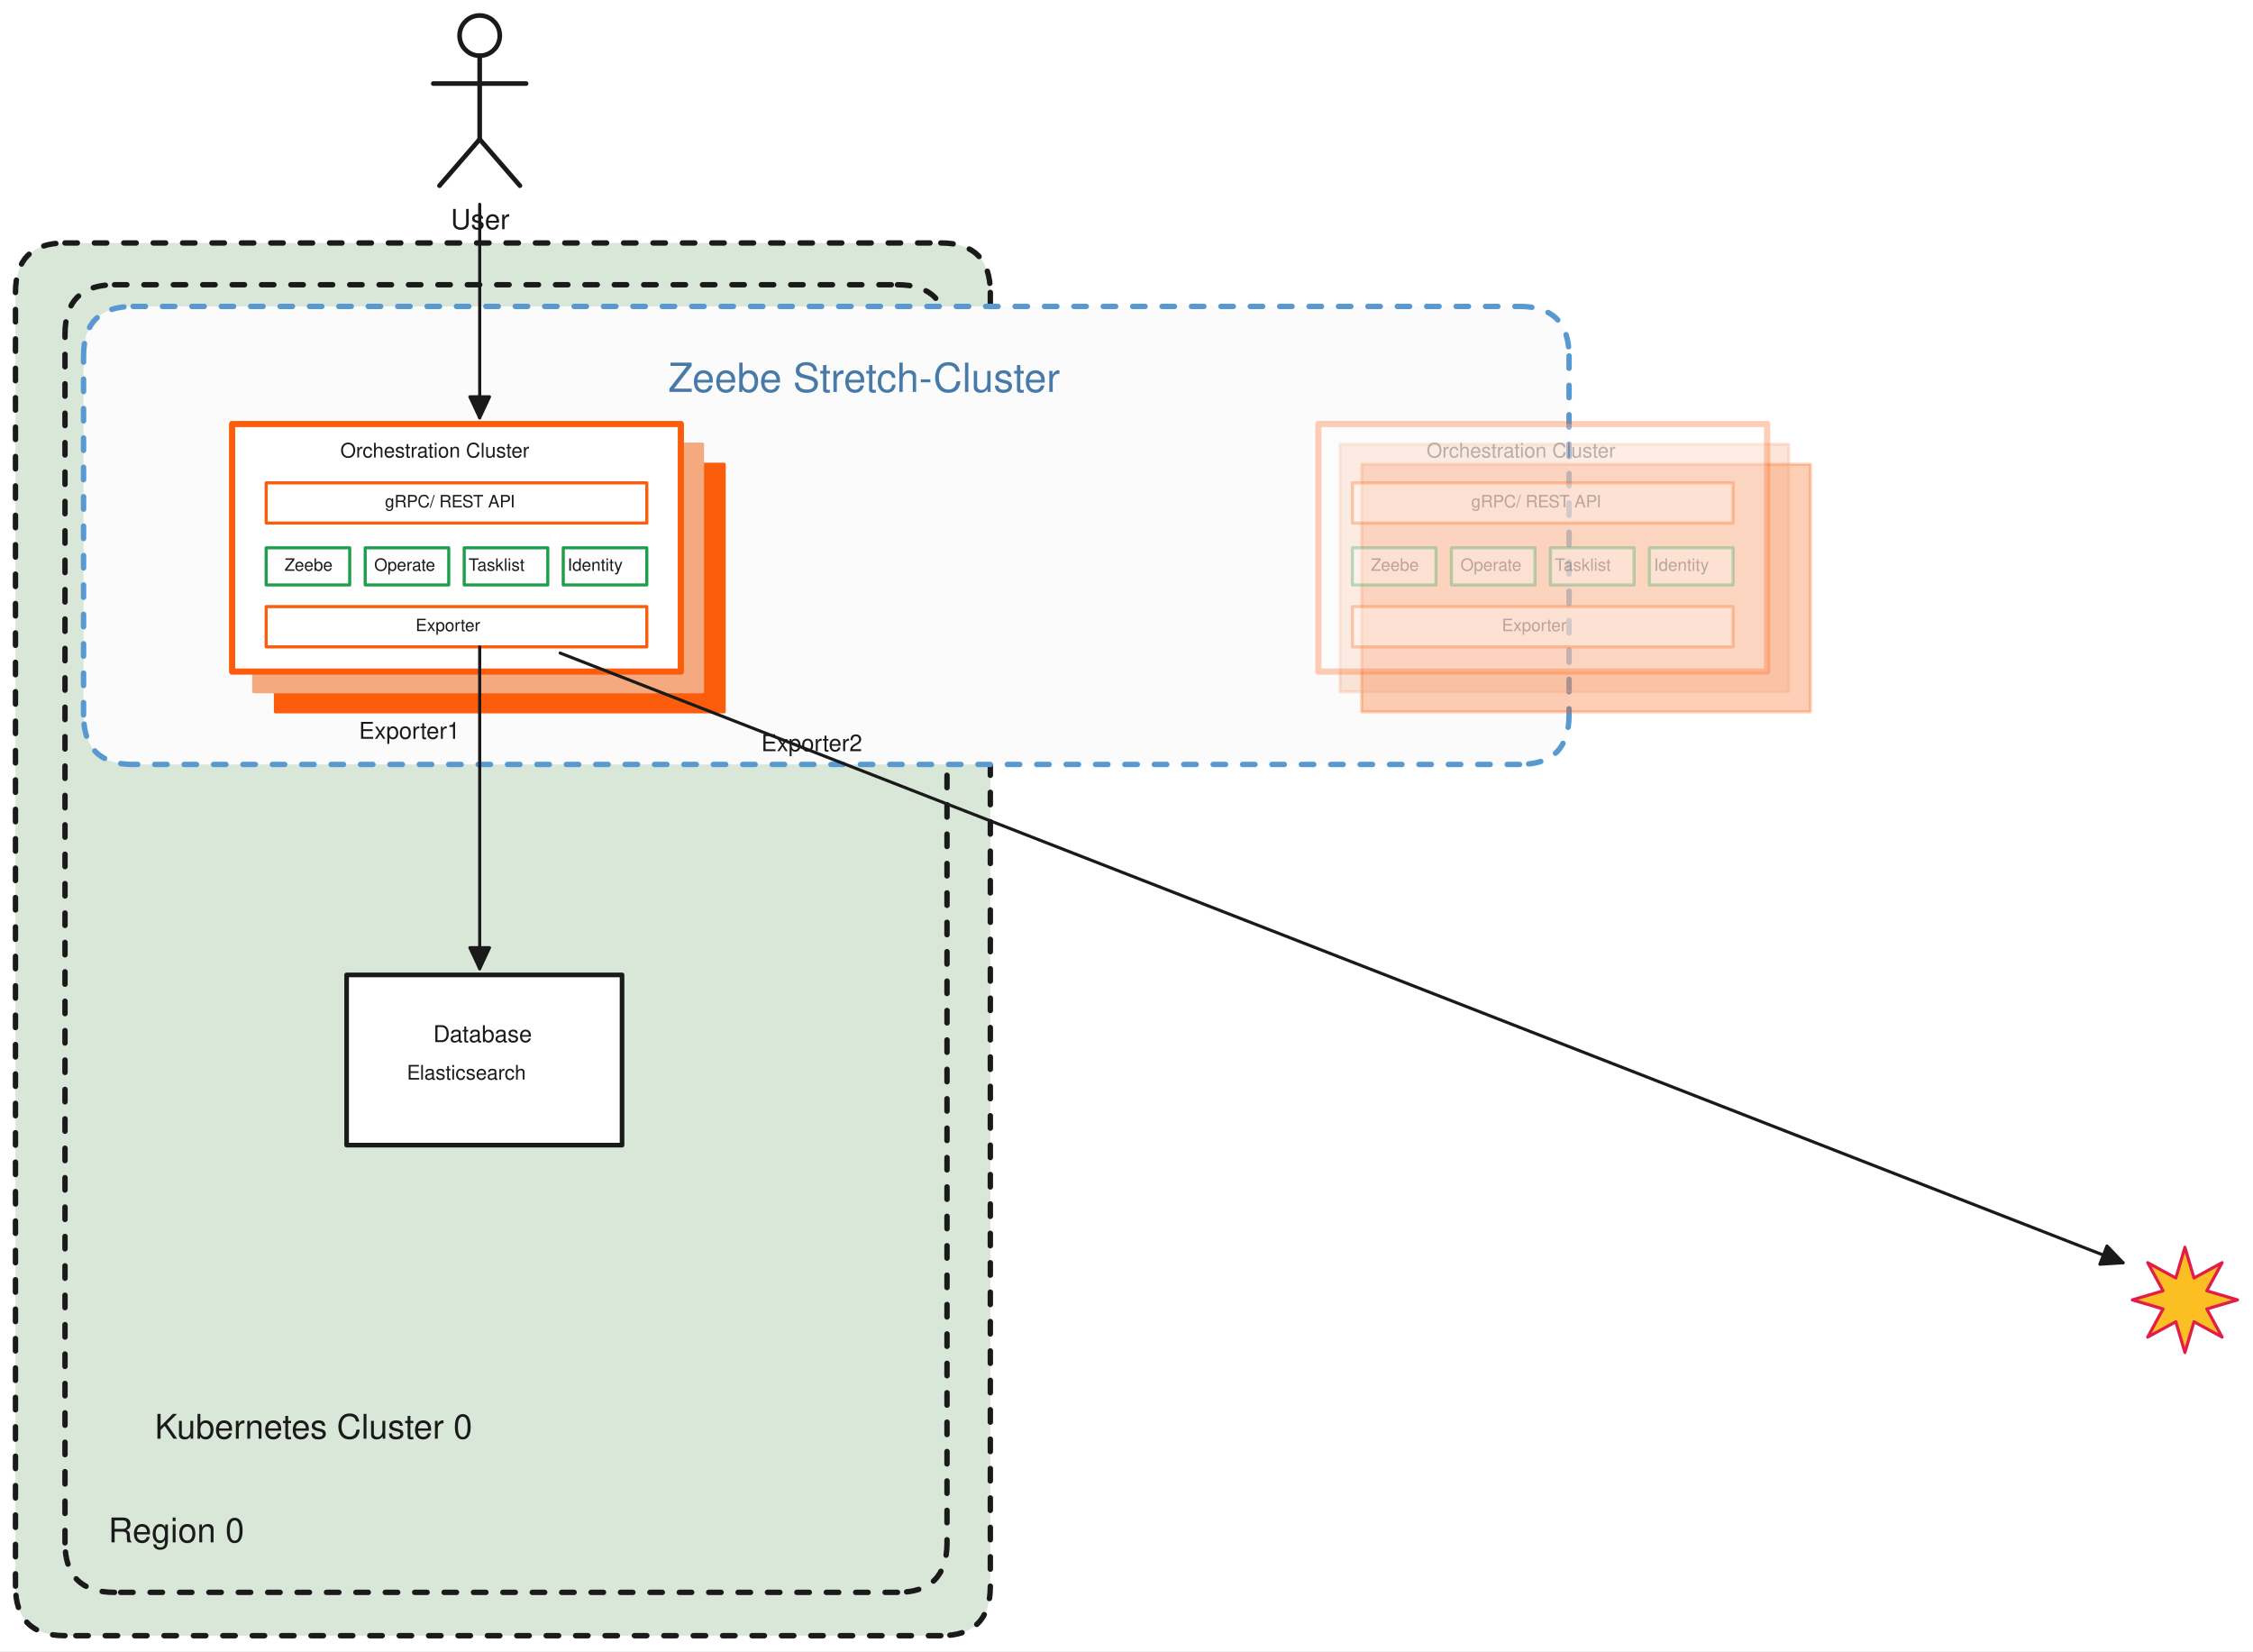
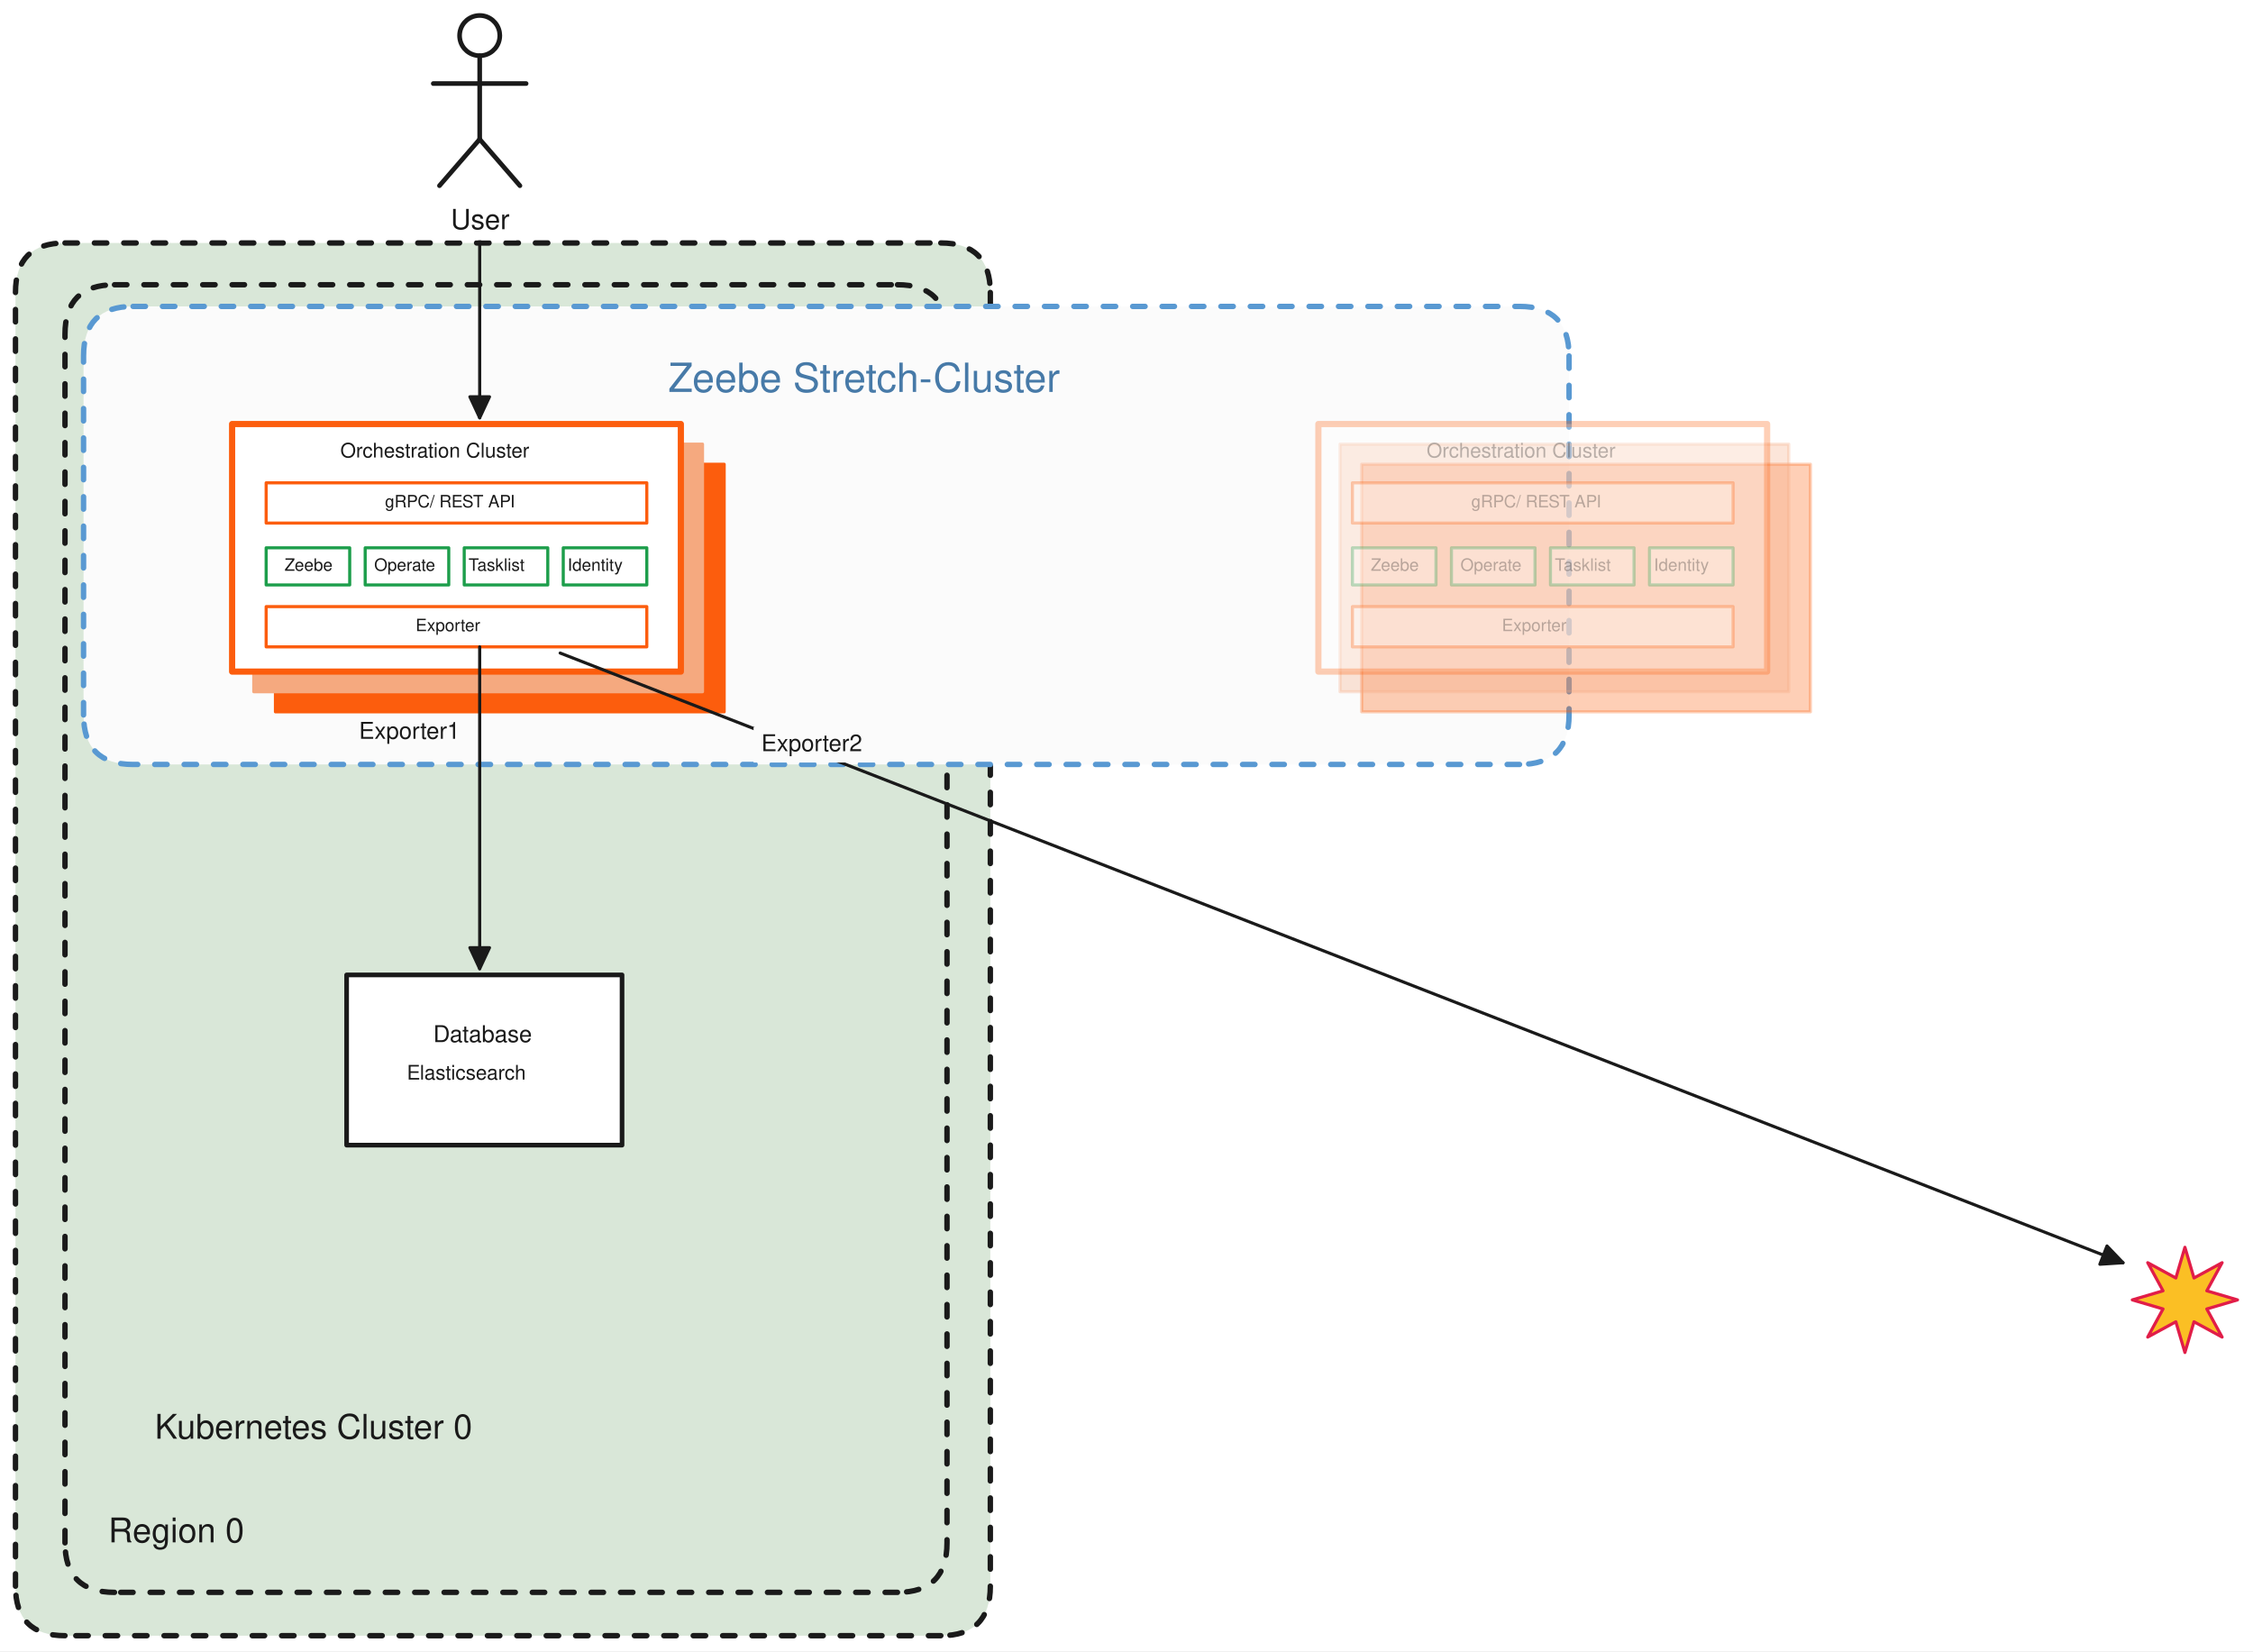
<svg xmlns="http://www.w3.org/2000/svg" version="1.1" viewBox="0 0 1456 1067" width="2912" height="2134">
  <defs>
    <style class="style-fonts">
      </style>
  </defs>
  <rect x="0" y="0" width="1456" height="1067" fill="#ffffff" />
  <g stroke-linecap="round" transform="translate(297 10) rotate(0 13 13)">
    <path d="M26 13 C26 13.75, 25.93 14.52, 25.8 15.26 C25.67 16, 25.47 16.74, 25.22 17.45 C24.96 18.15, 24.63 18.85, 24.26 19.5 C23.88 20.15, 23.44 20.78, 22.96 21.36 C22.47 21.93, 21.93 22.47, 21.36 22.96 C20.78 23.44, 20.15 23.88, 19.5 24.26 C18.85 24.63, 18.15 24.96, 17.45 25.22 C16.74 25.47, 16 25.67, 15.26 25.8 C14.52 25.93, 13.75 26, 13 26 C12.25 26, 11.48 25.93, 10.74 25.8 C10 25.67, 9.26 25.47, 8.55 25.22 C7.85 24.96, 7.15 24.63, 6.5 24.26 C5.85 23.88, 5.22 23.44, 4.64 22.96 C4.07 22.47, 3.53 21.93, 3.04 21.36 C2.56 20.78, 2.12 20.15, 1.74 19.5 C1.37 18.85, 1.04 18.15, 0.78 17.45 C0.53 16.74, 0.33 16, 0.2 15.26 C0.07 14.52, 0 13.75, 0 13 C0 12.25, 0.07 11.48, 0.2 10.74 C0.33 10, 0.53 9.26, 0.78 8.55 C1.04 7.85, 1.37 7.15, 1.74 6.5 C2.12 5.85, 2.56 5.22, 3.04 4.64 C3.53 4.07, 4.07 3.53, 4.64 3.04 C5.22 2.56, 5.85 2.12, 6.5 1.74 C7.15 1.37, 7.85 1.04, 8.55 0.78 C9.26 0.53, 10 0.33, 10.74 0.2 C11.48 0.07, 12.25 0, 13 0 C13.75 0, 14.52 0.07, 15.26 0.2 C16 0.33, 16.74 0.53, 17.45 0.78 C18.15 1.04, 18.85 1.37, 19.5 1.74 C20.15 2.12, 20.78 2.56, 21.36 3.04 C21.93 3.53, 22.47 4.07, 22.96 4.64 C23.44 5.22, 23.88 5.85, 24.26 6.5 C24.63 7.15, 24.96 7.85, 25.22 8.55 C25.47 9.26, 25.67 10, 25.8 10.74 C25.93 11.48, 25.97 12.62, 26 13 C26.03 13.38, 26.03 12.62, 26 13" stroke="#1a1a1a" stroke-width="3" fill="none" />
  </g>
  <g stroke-linecap="round">
    <g transform="translate(310 36) rotate(0 0 27)">
      <path d="M0 0 C0 11.04, 0 22.09, 0 54 M0 0 C0 16.08, 0 32.16, 0 54" stroke="#1a1a1a" stroke-width="3" fill="none" />
    </g>
  </g>
  <mask />
  <g stroke-linecap="round">
    <g transform="translate(280 54) rotate(0 30 0)">
      <path d="M0 0 C12.27 0, 24.55 0, 60 0 M0 0 C12.1 0, 24.21 0, 60 0" stroke="#1a1a1a" stroke-width="3" fill="none" />
    </g>
  </g>
  <mask />
  <g stroke-linecap="round">
    <g transform="translate(310 90) rotate(0 -13 15)">
      <path d="M0 0 C-5.32 6.14, -10.64 12.28, -26 30 M0 0 C-7.95 9.17, -15.9 18.34, -26 30" stroke="#1a1a1a" stroke-width="3" fill="none" />
    </g>
  </g>
  <mask />
  <g stroke-linecap="round">
    <g transform="translate(310 90) rotate(0 13 15)">
      <path d="M0 0 C5.32 6.14, 10.64 12.28, 26 30 M0 0 C5.45 6.29, 10.9 12.58, 26 30" stroke="#1a1a1a" stroke-width="3" fill="none" />
    </g>
  </g>
  <mask />
-   <g transform="translate(291.3 132) rotate(0 18.7 10.625)">
-     <text x="0" y="16.11" font-family="Helvetica, Segoe UI Emoji" font-size="18px" fill="#1a1a1a" text-anchor="start" style="white-space: pre;" direction="ltr" dominant-baseline="alphabetic">User</text>
-   </g>
  <g stroke-linecap="round" transform="translate(10 157) rotate(0 315 450)">
    <path d="M32 0 C219.19 0, 406.38 0, 598 0 C619.33 0, 630 10.67, 630 32 C630 283.56, 630 535.12, 630 868 C630 889.33, 619.33 900, 598 900 C453.5 900, 308.99 900, 32 900 C10.67 900, 0 889.33, 0 868 C0 663.64, 0 459.28, 0 32 C0 10.67, 10.67 0, 32 0" stroke="none" stroke-width="0" fill="#d9e7d8" />
    <path d="M32 0 C147.85 0, 263.7 0, 598 0 M598 0 C619.33 0, 630 10.67, 630 32 M630 32 C630 239.89, 630 447.78, 630 868 M630 868 C630 889.33, 619.33 900, 598 900 M598 900 C463.63 900, 329.26 900, 32 900 M32 900 C10.67 900, 0 889.33, 0 868 M0 868 C0 643.64, 0 419.27, 0 32 M0 32 C0 10.67, 10.67 0, 32 0" stroke="#1a1a1a" stroke-width="3.5" fill="none" stroke-dasharray="8 11" />
  </g>
  <g stroke-linecap="round" transform="translate(42 184) rotate(0 285 422.5)">
    <path d="M32 0 C135.59 0, 239.17 0, 538 0 M538 0 C559.33 0, 570 10.67, 570 32 M570 32 C570 342.94, 570 653.89, 570 813 M570 813 C570 834.33, 559.33 845, 538 845 M538 845 C355.88 845, 173.76 845, 32 845 M32 845 C10.67 845, 0 834.33, 0 813 M0 813 C0 541.88, 0 270.76, 0 32 M0 32 C0 10.67, 10.67 0, 32 0" stroke="#1a1a1a" stroke-width="3.5" fill="none" stroke-dasharray="8 11" />
  </g>
  <g transform="translate(100 910) rotate(0 121 13.75)">
    <text x="0" y="19.69" font-family="Helvetica, Segoe UI Emoji" font-size="22px" fill="#1a1a1a" text-anchor="start" style="white-space: pre;" direction="ltr" dominant-baseline="alphabetic">Kubernetes Cluster 0</text>
  </g>
  <g transform="translate(70 977) rotate(0 48.4 13.75)">
    <text x="0" y="19.69" font-family="Helvetica, Segoe UI Emoji" font-size="22px" fill="#1a1a1a" text-anchor="start" style="white-space: pre;" direction="ltr" dominant-baseline="alphabetic">Region 0</text>
  </g>
  <g stroke-linecap="round" transform="translate(54 198) rotate(0 480 148)">
    <path d="M32 0 C363.12 0, 694.23 0, 928 0 C949.33 0, 960 10.67, 960 32 C960 84.54, 960 137.08, 960 264 C960 285.33, 949.33 296, 928 296 C671.77 296, 415.54 296, 32 296 C10.67 296, 0 285.33, 0 264 C0 210.66, 0 157.32, 0 32 C0 10.67, 10.67 0, 32 0" stroke="none" stroke-width="0" fill="#fbfbfb" />
    <path d="M32 0 C215.51 0, 399.02 0, 928 0 M928 0 C949.33 0, 960 10.67, 960 32 M960 32 C960 89.19, 960 146.39, 960 264 M960 264 C960 285.33, 949.33 296, 928 296 M928 296 C634.59 296, 341.18 296, 32 296 M32 296 C10.67 296, 0 285.33, 0 264 M0 264 C0 175.04, 0 86.08, 0 32 M0 32 C0 10.67, 10.67 0, 32 0" stroke="#5999d2" stroke-width="3.5" fill="none" stroke-dasharray="8 11" />
  </g>
  <g transform="translate(431.85 230) rotate(0 150.15 16.25)">
    <text x="0" y="23.271" font-family="Helvetica, Segoe UI Emoji" font-size="26px" fill="#477aa8" text-anchor="start" style="white-space: pre;" direction="ltr" dominant-baseline="alphabetic">Zeebe Stretch-Cluster</text>
  </g>
  <g stroke-linecap="round" transform="translate(178 300) rotate(0 145 80)">
    <path d="M0 0 L290 0 L290 160 L0 160" stroke="none" stroke-width="0" fill="#fc5d0d" />
    <path d="M0 0 C59.41 0, 118.83 0, 290 0 M0 0 C69.98 0, 139.95 0, 290 0 M290 0 C290 45.54, 290 91.09, 290 160 M290 0 C290 32.84, 290 65.68, 290 160 M290 160 C208.8 160, 127.61 160, 0 160 M290 160 C189.77 160, 89.54 160, 0 160 M0 160 C0 111.13, 0 62.26, 0 0 M0 160 C0 120.13, 0 80.25, 0 0" stroke="#fc5d0d" stroke-width="2" fill="none" />
  </g>
  <g stroke-linecap="round" transform="translate(164 287) rotate(0 145 80)">
    <path d="M0 0 L290 0 L290 160 L0 160" stroke="none" stroke-width="0" fill="#f5a97f" />
    <path d="M0 0 C59.42 0, 118.84 0, 290 0 M0 0 C100.12 0, 200.25 0, 290 0 M290 0 C290 52.89, 290 105.79, 290 160 M290 0 C290 37.15, 290 74.31, 290 160 M290 160 C228.93 160, 167.86 160, 0 160 M290 160 C222.73 160, 155.45 160, 0 160 M0 160 C0 113.56, 0 67.12, 0 0 M0 160 C0 110.42, 0 60.84, 0 0" stroke="#f5a97f" stroke-width="2" fill="none" />
  </g>
  <g stroke-linecap="round" transform="translate(150 274) rotate(0 145 80)">
    <path d="M0 0 L290 0 L290 160 L0 160" stroke="none" stroke-width="0" fill="#ffffff" />
    <path d="M0 0 C59.43 0, 118.86 0, 290 0 M0 0 C72.27 0, 144.54 0, 290 0 M290 0 C290 60.24, 290 120.49, 290 160 M290 0 C290 41.47, 290 82.94, 290 160 M290 160 C191.06 160, 92.12 160, 0 160 M290 160 C197.68 160, 105.36 160, 0 160 M0 160 C0 115.99, 0 71.98, 0 0 M0 160 C0 100.72, 0 41.43, 0 0" stroke="#fc5d0d" stroke-width="4" fill="none" />
  </g>
  <g transform="translate(219.925 284) rotate(0 75.075 8.125)">
    <text x="0" y="11.635" font-family="Helvetica, Segoe UI Emoji" font-size="13px" fill="#1a1a1a" text-anchor="start" style="white-space: pre;" direction="ltr" dominant-baseline="alphabetic">Orchestration Cluster</text>
  </g>
  <g stroke-linecap="round" transform="translate(172 312) rotate(0 123 13)">
    <path d="M0 0 L246 0 L246 26 L0 26" stroke="none" stroke-width="0" fill="#ffffff" />
    <path d="M0 0 C50.43 0, 100.86 0, 246 0 M0 0 C63.25 0, 126.5 0, 246 0 M246 0 C246 6.98, 246 13.96, 246 26 M246 0 C246 8.14, 246 16.28, 246 26 M246 26 C196.22 26, 146.44 26, 0 26 M246 26 C174.4 26, 102.79 26, 0 26 M0 26 C0 19.64, 0 13.28, 0 0 M0 26 C0 18.41, 0 10.83, 0 0" stroke="#fc5d0d" stroke-width="2" fill="none" />
  </g>
  <g transform="translate(248.8 318) rotate(0 46.2 7.5)">
    <text x="0" y="9.845" font-family="Helvetica, Segoe UI Emoji" font-size="11px" fill="#1a1a1a" text-anchor="start" style="white-space: pre;" direction="ltr" dominant-baseline="alphabetic">gRPC/ REST API</text>
  </g>
  <g stroke-linecap="round" transform="translate(172 354) rotate(0 27 12)">
    <path d="M0 0 L54 0 L54 24 L0 24" stroke="none" stroke-width="0" fill="#ffffff" />
    <path d="M0 0 C11.07 0, 22.15 0, 54 0 M0 0 C14.31 0, 28.62 0, 54 0 M54 0 C54 8.65, 54 17.29, 54 24 M54 0 C54 8.81, 54 17.62, 54 24 M54 24 C39.77 24, 25.54 24, 0 24 M54 24 C39.75 24, 25.51 24, 0 24 M0 24 C0 18.86, 0 13.71, 0 0 M0 24 C0 18.89, 0 13.77, 0 0" stroke="#1d9e4b" stroke-width="2" fill="none" />
  </g>
  <g transform="translate(183.875 359) rotate(0 15.125 6.875)">
    <text x="0" y="9.845" font-family="Helvetica, Segoe UI Emoji" font-size="11px" fill="#1a1a1a" text-anchor="start" style="white-space: pre;" direction="ltr" dominant-baseline="alphabetic">Zeebe</text>
  </g>
  <g stroke-linecap="round" transform="translate(236 354) rotate(0 27 12)">
    <path d="M0 0 L54 0 L54 24 L0 24" stroke="none" stroke-width="0" fill="#ffffff" />
    <path d="M0 0 C11.08 0, 22.15 0, 54 0 M0 0 C14.74 0, 29.48 0, 54 0 M54 0 C54 6.05, 54 12.1, 54 24 M54 0 C54 5.3, 54 10.61, 54 24 M54 24 C36.47 24, 18.93 24, 0 24 M54 24 C41.23 24, 28.45 24, 0 24 M0 24 C0 14.78, 0 5.57, 0 0 M0 24 C0 15.97, 0 7.95, 0 0" stroke="#1d9e4b" stroke-width="2" fill="none" />
  </g>
  <g transform="translate(241.825 359) rotate(0 21.175 6.875)">
    <text x="0" y="9.845" font-family="Helvetica, Segoe UI Emoji" font-size="11px" fill="#1a1a1a" text-anchor="start" style="white-space: pre;" direction="ltr" dominant-baseline="alphabetic">Operate</text>
  </g>
  <g stroke-linecap="round" transform="translate(300 354) rotate(0 27 12)">
    <path d="M0 0 L54 0 L54 24 L0 24" stroke="none" stroke-width="0" fill="#ffffff" />
    <path d="M0 0 C11.08 0, 22.16 0, 54 0 M0 0 C15.17 0, 30.33 0, 54 0 M54 0 C54 8.26, 54 16.51, 54 24 M54 0 C54 6.6, 54 13.2, 54 24 M54 24 C33.16 24, 12.32 24, 0 24 M54 24 C42.7 24, 31.4 24, 0 24 M0 24 C0 15.51, 0 7.03, 0 0 M0 24 C0 17.86, 0 11.73, 0 0" stroke="#1d9e4b" stroke-width="2" fill="none" />
  </g>
  <g transform="translate(302.8 359) rotate(0 24.2 6.875)">
    <text x="0" y="9.845" font-family="Helvetica, Segoe UI Emoji" font-size="11px" fill="#1a1a1a" text-anchor="start" style="white-space: pre;" direction="ltr" dominant-baseline="alphabetic">Tasklist</text>
  </g>
  <g stroke-linecap="round" transform="translate(364 354) rotate(0 27 12)">
    <path d="M0 0 L54 0 L54 24 L0 24" stroke="none" stroke-width="0" fill="#ffffff" />
    <path d="M0 0 C11.08 0, 22.17 0, 54 0 M0 0 C15.59 0, 31.19 0, 54 0 M54 0 C54 5.66, 54 11.32, 54 24 M54 0 C54 7.89, 54 15.79, 54 24 M54 24 C40.66 24, 27.32 24, 0 24 M54 24 C33.37 24, 12.75 24, 0 24 M0 24 C0 16.24, 0 8.49, 0 0 M0 24 C0 14.95, 0 5.9, 0 0" stroke="#1d9e4b" stroke-width="2" fill="none" />
  </g>
  <g transform="translate(366.8 359) rotate(0 24.2 6.875)">
    <text x="0" y="9.845" font-family="Helvetica, Segoe UI Emoji" font-size="11px" fill="#1a1a1a" text-anchor="start" style="white-space: pre;" direction="ltr" dominant-baseline="alphabetic">Identity</text>
  </g>
  <g stroke-linecap="round" transform="translate(172 392) rotate(0 123 13)">
    <path d="M0 0 L246 0 L246 26 L0 26" stroke="none" stroke-width="0" fill="#ffffff" />
    <path d="M0 0 C50.51 0, 101.01 0, 246 0 M0 0 C72.99 0, 145.97 0, 246 0 M246 0 C246 8.52, 246 17.04, 246 26 M246 0 C246 9.95, 246 19.91, 246 26 M246 26 C170.17 26, 94.34 26, 0 26 M246 26 C158.74 26, 71.48 26, 0 26 M0 26 C0 18.39, 0 10.77, 0 0 M0 26 C0 18.24, 0 10.49, 0 0" stroke="#fc5d0d" stroke-width="2" fill="none" />
  </g>
  <g transform="translate(268.6 398) rotate(0 26.4 7.5)">
    <text x="0" y="9.845" font-family="Helvetica, Segoe UI Emoji" font-size="11px" fill="#1a1a1a" text-anchor="start" style="white-space: pre;" direction="ltr" dominant-baseline="alphabetic">Exporter</text>
  </g>
  <g stroke-linecap="round" transform="translate(224 630) rotate(0 89 55)">
    <path d="M0 0 L178 0 L178 110 L0 110" stroke="none" stroke-width="0" fill="#ffffff" />
    <path d="M0 0 C36.56 0, 73.11 0, 178 0 M0 0 C54.22 0, 108.44 0, 178 0 M178 0 C178 24.16, 178 48.31, 178 110 M178 0 C178 26.05, 178 52.09, 178 110 M178 110 C112.24 110, 46.48 110, 0 110 M178 110 C119.71 110, 61.43 110, 0 110 M0 110 C0 81.13, 0 52.26, 0 0 M0 110 C0 85.84, 0 61.68, 0 0" stroke="#1a1a1a" stroke-width="3" fill="none" />
  </g>
  <g transform="translate(280 660) rotate(0 33 9.375)">
    <text x="0" y="13.425" font-family="Helvetica, Segoe UI Emoji" font-size="15px" fill="#1a1a1a" text-anchor="start" style="white-space: pre;" direction="ltr" dominant-baseline="alphabetic">Database</text>
  </g>
  <g transform="translate(262.95 686) rotate(0 50.05 8.75)">
    <text x="0" y="11.635" font-family="Helvetica, Segoe UI Emoji" font-size="13px" fill="#1a1a1a" text-anchor="start" style="white-space: pre;" direction="ltr" dominant-baseline="alphabetic">Elasticsearch</text>
  </g>
  <g stroke-opacity="0.3" fill-opacity="0.3" stroke-linecap="round" transform="translate(880 300) rotate(0 145 80)">
    <path d="M0 0 L290 0 L290 160 L0 160" stroke="none" stroke-width="0" fill="#fc5d0d" />
    <path d="M0 0 C59.59 0, 119.17 0, 290 0 M0 0 C62.78 0, 125.55 0, 290 0 M290 0 C290 57.18, 290 114.37, 290 160 M290 0 C290 50.83, 290 101.66, 290 160 M290 160 C185.25 160, 80.5 160, 0 160 M290 160 C177.9 160, 65.81 160, 0 160 M0 160 C0 125.29, 0 90.59, 0 0 M0 160 C0 127.75, 0 95.5, 0 0" stroke="#fc5d0d" stroke-width="2" fill="none" />
  </g>
  <g stroke-opacity="0.3" fill-opacity="0.3" stroke-linecap="round" transform="translate(866 287) rotate(0 145 80)">
    <path d="M0 0 L290 0 L290 160 L0 160" stroke="none" stroke-width="0" fill="#f5a97f" />
    <path d="M0 0 C59.6 0, 119.19 0, 290 0 M0 0 C92.92 0, 185.85 0, 290 0 M290 0 C290 32.53, 290 65.07, 290 160 M290 0 C290 55.15, 290 110.29, 290 160 M290 160 C205.38 160, 120.76 160, 0 160 M290 160 C210.86 160, 131.71 160, 0 160 M0 160 C0 127.72, 0 95.45, 0 0 M0 160 C0 118.05, 0 76.09, 0 0" stroke="#f5a97f" stroke-width="2" fill="none" />
  </g>
  <g stroke-opacity="0.3" fill-opacity="0.3" stroke-linecap="round" transform="translate(852 274) rotate(0 145 80)">
    <path d="M0 0 L290 0 L290 160 L0 160" stroke="none" stroke-width="0" fill="#ffffff" />
    <path d="M0 0 C59.6 0, 119.21 0, 290 0 M0 0 C65.07 0, 130.14 0, 290 0 M290 0 C290 39.88, 290 79.77, 290 160 M290 0 C290 59.46, 290 118.92, 290 160 M290 160 C225.51 160, 161.01 160, 0 160 M290 160 C185.81 160, 81.62 160, 0 160 M0 160 C0 98.15, 0 36.31, 0 0 M0 160 C0 108.34, 0 56.68, 0 0" stroke="#fc5d0d" stroke-width="4" fill="none" />
  </g>
  <g stroke-opacity="0.3" fill-opacity="0.3" transform="translate(921.925 284) rotate(0 75.075 8.125)">
    <text x="0" y="11.635" font-family="Helvetica, Segoe UI Emoji" font-size="13px" fill="#1a1a1a" text-anchor="start" style="white-space: pre;" direction="ltr" dominant-baseline="alphabetic">Orchestration Cluster</text>
  </g>
  <g stroke-opacity="0.3" fill-opacity="0.3" stroke-linecap="round" transform="translate(874 312) rotate(0 123 13)">
    <path d="M0 0 L246 0 L246 26 L0 26" stroke="none" stroke-width="0" fill="#ffffff" />
    <path d="M0 0 C50.58 0, 101.15 0, 246 0 M0 0 C57.15 0, 114.29 0, 246 0 M246 0 C246 8.87, 246 17.74, 246 26 M246 0 C246 5.86, 246 11.73, 246 26 M246 26 C176.24 26, 106.48 26, 0 26 M246 26 C164.33 26, 82.66 26, 0 26 M0 26 C0 16.74, 0 7.48, 0 0 M0 26 C0 19.65, 0 13.3, 0 0" stroke="#fc5d0d" stroke-width="2" fill="none" />
  </g>
  <g stroke-opacity="0.3" fill-opacity="0.3" transform="translate(950.8 318) rotate(0 46.2 7.5)">
    <text x="0" y="9.845" font-family="Helvetica, Segoe UI Emoji" font-size="11px" fill="#1a1a1a" text-anchor="start" style="white-space: pre;" direction="ltr" dominant-baseline="alphabetic">gRPC/ REST API</text>
  </g>
  <g stroke-opacity="0.3" fill-opacity="0.3" stroke-linecap="round" transform="translate(874 354) rotate(0 27 12)">
    <path d="M0 0 L54 0 L54 24 L0 24" stroke="none" stroke-width="0" fill="#ffffff" />
    <path d="M0 0 C11.11 0, 22.21 0, 54 0 M0 0 C12.97 0, 25.94 0, 54 0 M54 0 C54 5.59, 54 11.18, 54 24 M54 0 C54 6.71, 54 13.42, 54 24 M54 24 C35.38 24, 16.77 24, 0 24 M54 24 C37.54 24, 21.09 24, 0 24 M0 24 C0 16.18, 0 8.36, 0 0 M0 24 C0 15.23, 0 6.46, 0 0" stroke="#1d9e4b" stroke-width="2" fill="none" />
  </g>
  <g stroke-opacity="0.3" fill-opacity="0.3" transform="translate(885.875 359) rotate(0 15.125 6.875)">
    <text x="0" y="9.845" font-family="Helvetica, Segoe UI Emoji" font-size="11px" fill="#1a1a1a" text-anchor="start" style="white-space: pre;" direction="ltr" dominant-baseline="alphabetic">Zeebe</text>
  </g>
  <g stroke-opacity="0.3" fill-opacity="0.3" stroke-linecap="round" transform="translate(938 354) rotate(0 27 12)">
    <path d="M0 0 L54 0 L54 24 L0 24" stroke="none" stroke-width="0" fill="#ffffff" />
    <path d="M0 0 C11.11 0, 22.22 0, 54 0 M0 0 C13.4 0, 26.8 0, 54 0 M54 0 C54 7.8, 54 15.59, 54 24 M54 0 C54 8, 54 16.01, 54 24 M54 24 C42.88 24, 31.76 24, 0 24 M54 24 C39.02 24, 24.03 24, 0 24 M0 24 C0 16.91, 0 9.82, 0 0 M0 24 C0 17.12, 0 10.24, 0 0" stroke="#1d9e4b" stroke-width="2" fill="none" />
  </g>
  <g stroke-opacity="0.3" fill-opacity="0.3" transform="translate(943.825 359) rotate(0 21.175 6.875)">
    <text x="0" y="9.845" font-family="Helvetica, Segoe UI Emoji" font-size="11px" fill="#1a1a1a" text-anchor="start" style="white-space: pre;" direction="ltr" dominant-baseline="alphabetic">Operate</text>
  </g>
  <g stroke-opacity="0.3" fill-opacity="0.3" stroke-linecap="round" transform="translate(1002 354) rotate(0 27 12)">
    <path d="M0 0 L54 0 L54 24 L0 24" stroke="none" stroke-width="0" fill="#ffffff" />
    <path d="M0 0 C11.11 0, 22.22 0, 54 0 M0 0 C13.83 0, 27.65 0, 54 0 M54 0 C54 5.2, 54 10.4, 54 24 M54 0 C54 9.3, 54 18.6, 54 24 M54 24 C39.58 24, 25.15 24, 0 24 M54 24 C40.49 24, 26.98 24, 0 24 M0 24 C0 17.64, 0 11.28, 0 0 M0 24 C0 19.01, 0 14.01, 0 0" stroke="#1d9e4b" stroke-width="2" fill="none" />
  </g>
  <g stroke-opacity="0.3" fill-opacity="0.3" transform="translate(1004.8 359) rotate(0 24.2 6.875)">
    <text x="0" y="9.845" font-family="Helvetica, Segoe UI Emoji" font-size="11px" fill="#1a1a1a" text-anchor="start" style="white-space: pre;" direction="ltr" dominant-baseline="alphabetic">Tasklist</text>
  </g>
  <g stroke-opacity="0.3" fill-opacity="0.3" stroke-linecap="round" transform="translate(1066 354) rotate(0 27 12)">
    <path d="M0 0 L54 0 L54 24 L0 24" stroke="none" stroke-width="0" fill="#ffffff" />
    <path d="M0 0 C11.12 0, 22.23 0, 54 0 M0 0 C14.25 0, 28.51 0, 54 0 M54 0 C54 7.41, 54 14.81, 54 24 M54 0 C54 5.79, 54 11.58, 54 24 M54 24 C36.27 24, 18.54 24, 0 24 M54 24 C41.96 24, 29.92 24, 0 24 M0 24 C0 18.37, 0 12.74, 0 0 M0 24 C0 16.1, 0 8.19, 0 0" stroke="#1d9e4b" stroke-width="2" fill="none" />
  </g>
  <g stroke-opacity="0.3" fill-opacity="0.3" transform="translate(1068.8 359) rotate(0 24.2 6.875)">
    <text x="0" y="9.845" font-family="Helvetica, Segoe UI Emoji" font-size="11px" fill="#1a1a1a" text-anchor="start" style="white-space: pre;" direction="ltr" dominant-baseline="alphabetic">Identity</text>
  </g>
  <g stroke-opacity="0.3" fill-opacity="0.3" stroke-linecap="round" transform="translate(874 392) rotate(0 123 13)">
    <path d="M0 0 L246 0 L246 26 L0 26" stroke="none" stroke-width="0" fill="#ffffff" />
    <path d="M0 0 C50.65 0, 101.31 0, 246 0 M0 0 C66.88 0, 133.76 0, 246 0 M246 0 C246 5.21, 246 10.42, 246 26 M246 0 C246 7.68, 246 15.35, 246 26 M246 26 C150.19 26, 54.38 26, 0 26 M246 26 C148.67 26, 51.34 26, 0 26 M0 26 C0 20.69, 0 15.38, 0 0 M0 26 C0 19.48, 0 12.97, 0 0" stroke="#fc5d0d" stroke-width="2" fill="none" />
  </g>
  <g stroke-opacity="0.3" fill-opacity="0.3" transform="translate(970.6 398) rotate(0 26.4 7.5)">
    <text x="0" y="9.845" font-family="Helvetica, Segoe UI Emoji" font-size="11px" fill="#1a1a1a" text-anchor="start" style="white-space: pre;" direction="ltr" dominant-baseline="alphabetic">Exporter</text>
  </g>
  <g stroke-linecap="round">
    <g transform="translate(310 132) rotate(0 0 69)">
      <path d="M0 0 C0 28.42, 0 56.85, 0 138 M0 0 C0 38.61, 0 77.22, 0 138" stroke="#1a1a1a" stroke-width="2" fill="none" />
    </g>
    <g transform="translate(310 132) rotate(0 0 69)">
      <path d="M0 138 L-6.34 124.41 L6.34 124.41 L0 138" stroke="none" stroke-width="0" fill="#1a1a1a" fill-rule="evenodd" />
      <path d="M0 138 C-1.31 135.2, -2.61 132.4, -6.34 124.41 M0 138 C-1.77 134.2, -3.55 130.39, -6.34 124.41 M-6.34 124.41 C-2.63 124.41, 1.07 124.41, 6.34 124.41 M-6.34 124.41 C-1.91 124.41, 2.52 124.41, 6.34 124.41 M6.34 124.41 C4.75 127.81, 3.16 131.22, 0 138 M6.34 124.41 C4 129.41, 1.67 134.42, 0 138 M0 138 C0 138, 0 138, 0 138 M0 138 C0 138, 0 138, 0 138" stroke="#1a1a1a" stroke-width="2" fill="none" />
    </g>
  </g>
  <mask />
  <g stroke-linecap="round">
    <g transform="translate(310 418) rotate(0 0 104)">
      <path d="M0 0 C0 42.85, 0 85.7, 0 208 M0 0 C0 79.82, 0 159.64, 0 208" stroke="#1a1a1a" stroke-width="2" fill="none" />
    </g>
    <g transform="translate(310 418) rotate(0 0 104)">
      <path d="M0 208 L-6.34 194.41 L6.34 194.41 L0 208" stroke="none" stroke-width="0" fill="#1a1a1a" fill-rule="evenodd" />
      <path d="M0 208 C-1.31 205.2, -2.61 202.4, -6.34 194.41 M0 208 C-2.43 202.78, -4.87 197.57, -6.34 194.41 M-6.34 194.41 C-2.05 194.41, 2.24 194.41, 6.34 194.41 M-6.34 194.41 C-1.57 194.41, 3.2 194.41, 6.34 194.41 M6.34 194.41 C3.92 199.59, 1.51 204.77, 0 208 M6.34 194.41 C4.72 197.87, 3.11 201.33, 0 208 M0 208 C0 208, 0 208, 0 208 M0 208 C0 208, 0 208, 0 208" stroke="#1a1a1a" stroke-width="2" fill="none" />
    </g>
  </g>
  <mask />
  <g transform="translate(232 464) rotate(0 37.125 9.375)">
    <text x="0" y="13.425" font-family="Helvetica, Segoe UI Emoji" font-size="15px" fill="#1a1a1a" text-anchor="start" style="white-space: pre;" direction="ltr" dominant-baseline="alphabetic">Exporter1</text>
  </g>
  <g stroke-linecap="round">
    <g transform="translate(362 422) rotate(0 505 197)">
      <path d="M0 0 C208.13 81.19, 416.26 162.38, 1010 394 M0 0 C395.57 154.31, 791.14 308.62, 1010 394" stroke="#1a1a1a" stroke-width="2" fill="none" />
    </g>
    <g transform="translate(362 422) rotate(0 505 197)">
      <path d="M1010 394 L995.03 394.97 L999.64 383.15 L1010 394" stroke="none" stroke-width="0" fill="#1a1a1a" fill-rule="evenodd" />
      <path d="M1010 394 C1006.92 394.2, 1003.83 394.4, 995.03 394.97 M1010 394 C1004.14 394.38, 998.27 394.76, 995.03 394.97 M995.03 394.97 C996.09 392.25, 997.15 389.53, 999.64 383.15 M995.03 394.97 C996.09 392.25, 997.15 389.53, 999.64 383.15 M999.64 383.15 C1002.15 385.78, 1004.66 388.41, 1010 394 M999.64 383.15 C1002 385.62, 1004.35 388.09, 1010 394 M1010 394 C1010 394, 1010 394, 1010 394 M1010 394 C1010 394, 1010 394, 1010 394" stroke="#1a1a1a" stroke-width="2" fill="none" />
    </g>
  </g>
  <mask />
  <g stroke-linecap="round">
    <g transform="translate(1412 806) rotate(0 0 34)" fill-rule="evenodd">
      <path d="M0 0 L5.86 19.86 L24.04 9.96 L14.14 28.14 L34 34 L14.14 39.86 L24.04 58.04 L5.86 48.14 L0 68 L-5.86 48.14 L-24.04 58.04 L-14.14 39.86 L-34 34 L-14.14 28.14 L-24.04 9.96 L-5.86 19.86 L0 0" stroke="none" stroke-width="0" fill="#fbbf24" fill-rule="evenodd" />
      <path d="M0 0 C1.21 4.09, 2.41 8.19, 5.86 19.86 M0 0 C1.73 5.87, 3.46 11.74, 5.86 19.86 M5.86 19.86 C10.88 17.13, 15.9 14.39, 24.04 9.96 M5.86 19.86 C10.53 17.32, 15.21 14.77, 24.04 9.96 M24.04 9.96 C20.35 16.74, 16.65 23.53, 14.14 28.14 M24.04 9.96 C20.93 15.67, 17.82 21.37, 14.14 28.14 M14.14 28.14 C20.36 29.98, 26.58 31.81, 34 34 M14.14 28.14 C18.4 29.4, 22.66 30.66, 34 34 M34 34 C27.47 35.93, 20.94 37.85, 14.14 39.86 M34 34 C28.79 35.54, 23.57 37.07, 14.14 39.86 M14.14 39.86 C16.14 43.54, 18.15 47.22, 24.04 58.04 M14.14 39.86 C16.42 44.05, 18.71 48.25, 24.04 58.04 M24.04 58.04 C18.57 55.06, 13.09 52.08, 5.86 48.14 M24.04 58.04 C17.16 54.29, 10.28 50.54, 5.86 48.14 M5.86 48.14 C4.03 54.32, 2.21 60.5, 0 68 M5.86 48.14 C3.72 55.39, 1.58 62.65, 0 68 M0 68 C-1.59 62.59, -3.19 57.19, -5.86 48.14 M0 68 C-1.57 62.66, -3.15 57.32, -5.86 48.14 M-5.86 48.14 C-11.52 51.22, -17.19 54.31, -24.04 58.04 M-5.86 48.14 C-11.28 51.09, -16.7 54.04, -24.04 58.04 M-24.04 58.04 C-21.28 52.97, -18.51 47.89, -14.14 39.86 M-24.04 58.04 C-21.95 54.2, -19.86 50.37, -14.14 39.86 M-14.14 39.86 C-19.71 38.21, -25.29 36.57, -34 34 M-14.14 39.86 C-18.68 38.51, -23.23 37.17, -34 34 M-34 34 C-27.77 32.16, -21.55 30.33, -14.14 28.14 M-34 34 C-28.98 32.52, -23.95 31.04, -14.14 28.14 M-14.14 28.14 C-18.1 20.87, -22.06 13.6, -24.04 9.96 M-14.14 28.14 C-17.89 21.26, -21.64 14.37, -24.04 9.96 M-24.04 9.96 C-20.01 12.15, -15.98 14.35, -5.86 19.86 M-24.04 9.96 C-18.36 13.06, -12.67 16.15, -5.86 19.86 M-5.86 19.86 C-4.36 14.8, -2.87 9.73, 0 0 M-5.86 19.86 C-4.17 14.15, -2.49 8.44, 0 0 M0 0 C0 0, 0 0, 0 0 M0 0 C0 0, 0 0, 0 0" stroke="#e11d48" stroke-width="2" fill="none" />
    </g>
  </g>
  <mask />
+   <g stroke-linecap="round" transform="translate(286.3 130) rotate(0 23.7 12.625)">
+     <path d="M0 0 L47.4 0 L47.4 25.25 L0 25.25" stroke="none" stroke-width="0" fill="#ffffff" />
+     <path d="M0 0 C9.48 0, 18.96 0, 47.4 0 M0 0 C12.89 0, 25.79 0, 47.4 0 M47.4 0 C47.4 5.94, 47.4 11.87, 47.4 25.25 M47.4 0 C47.4 9.48, 47.4 18.95, 47.4 25.25 M47.4 25.25 C30.26 25.25, 13.13 25.25, 0 25.25 M47.4 25.25 C35.98 25.25, 24.56 25.25, 0 25.25 M0 25.25 C0 16.65, 0 8.05, 0 0 M0 25.25 C0 16.37, 0 7.5, 0 0" stroke="transparent" stroke-width="1" fill="none" />
+   </g>
+   <g transform="translate(291.3 132) rotate(0 18.7 10.625)">
+     <text x="0" y="16.11" font-family="Helvetica, Segoe UI Emoji" font-size="18px" fill="#1a1a1a" text-anchor="start" style="white-space: pre;" direction="ltr" dominant-baseline="alphabetic">User</text>
+   </g>
+   <g stroke-linecap="round" transform="translate(487 470) rotate(0 42.125 11.375)">
+     <path d="M0 0 L84.25 0 L84.25 22.75 L0 22.75" stroke="none" stroke-width="0" fill="#fbfbfb" />
+     <path d="M0 0 C16.85 0, 33.7 0, 84.25 0 M0 0 C22.92 0, 45.83 0, 84.25 0 M84.25 0 C84.25 5.35, 84.25 10.7, 84.25 22.75 M84.25 0 C84.25 8.54, 84.25 17.08, 84.25 22.75 M84.25 22.75 C53.79 22.75, 23.34 22.75, 0 22.75 M84.25 22.75 C63.95 22.75, 43.66 22.75, 0 22.75 M0 22.75 C0 15, 0 7.25, 0 0 M0 22.75 C0 14.75, 0 6.76, 0 0" stroke="transparent" stroke-width="1" fill="none" />
+   </g>
  <g transform="translate(492 472) rotate(0 37.125 9.375)">
    <text x="0" y="13.425" font-family="Helvetica, Segoe UI Emoji" font-size="15px" fill="#1a1a1a" text-anchor="start" style="white-space: pre;" direction="ltr" dominant-baseline="alphabetic">Exporter2</text>
  </g>
</svg>
